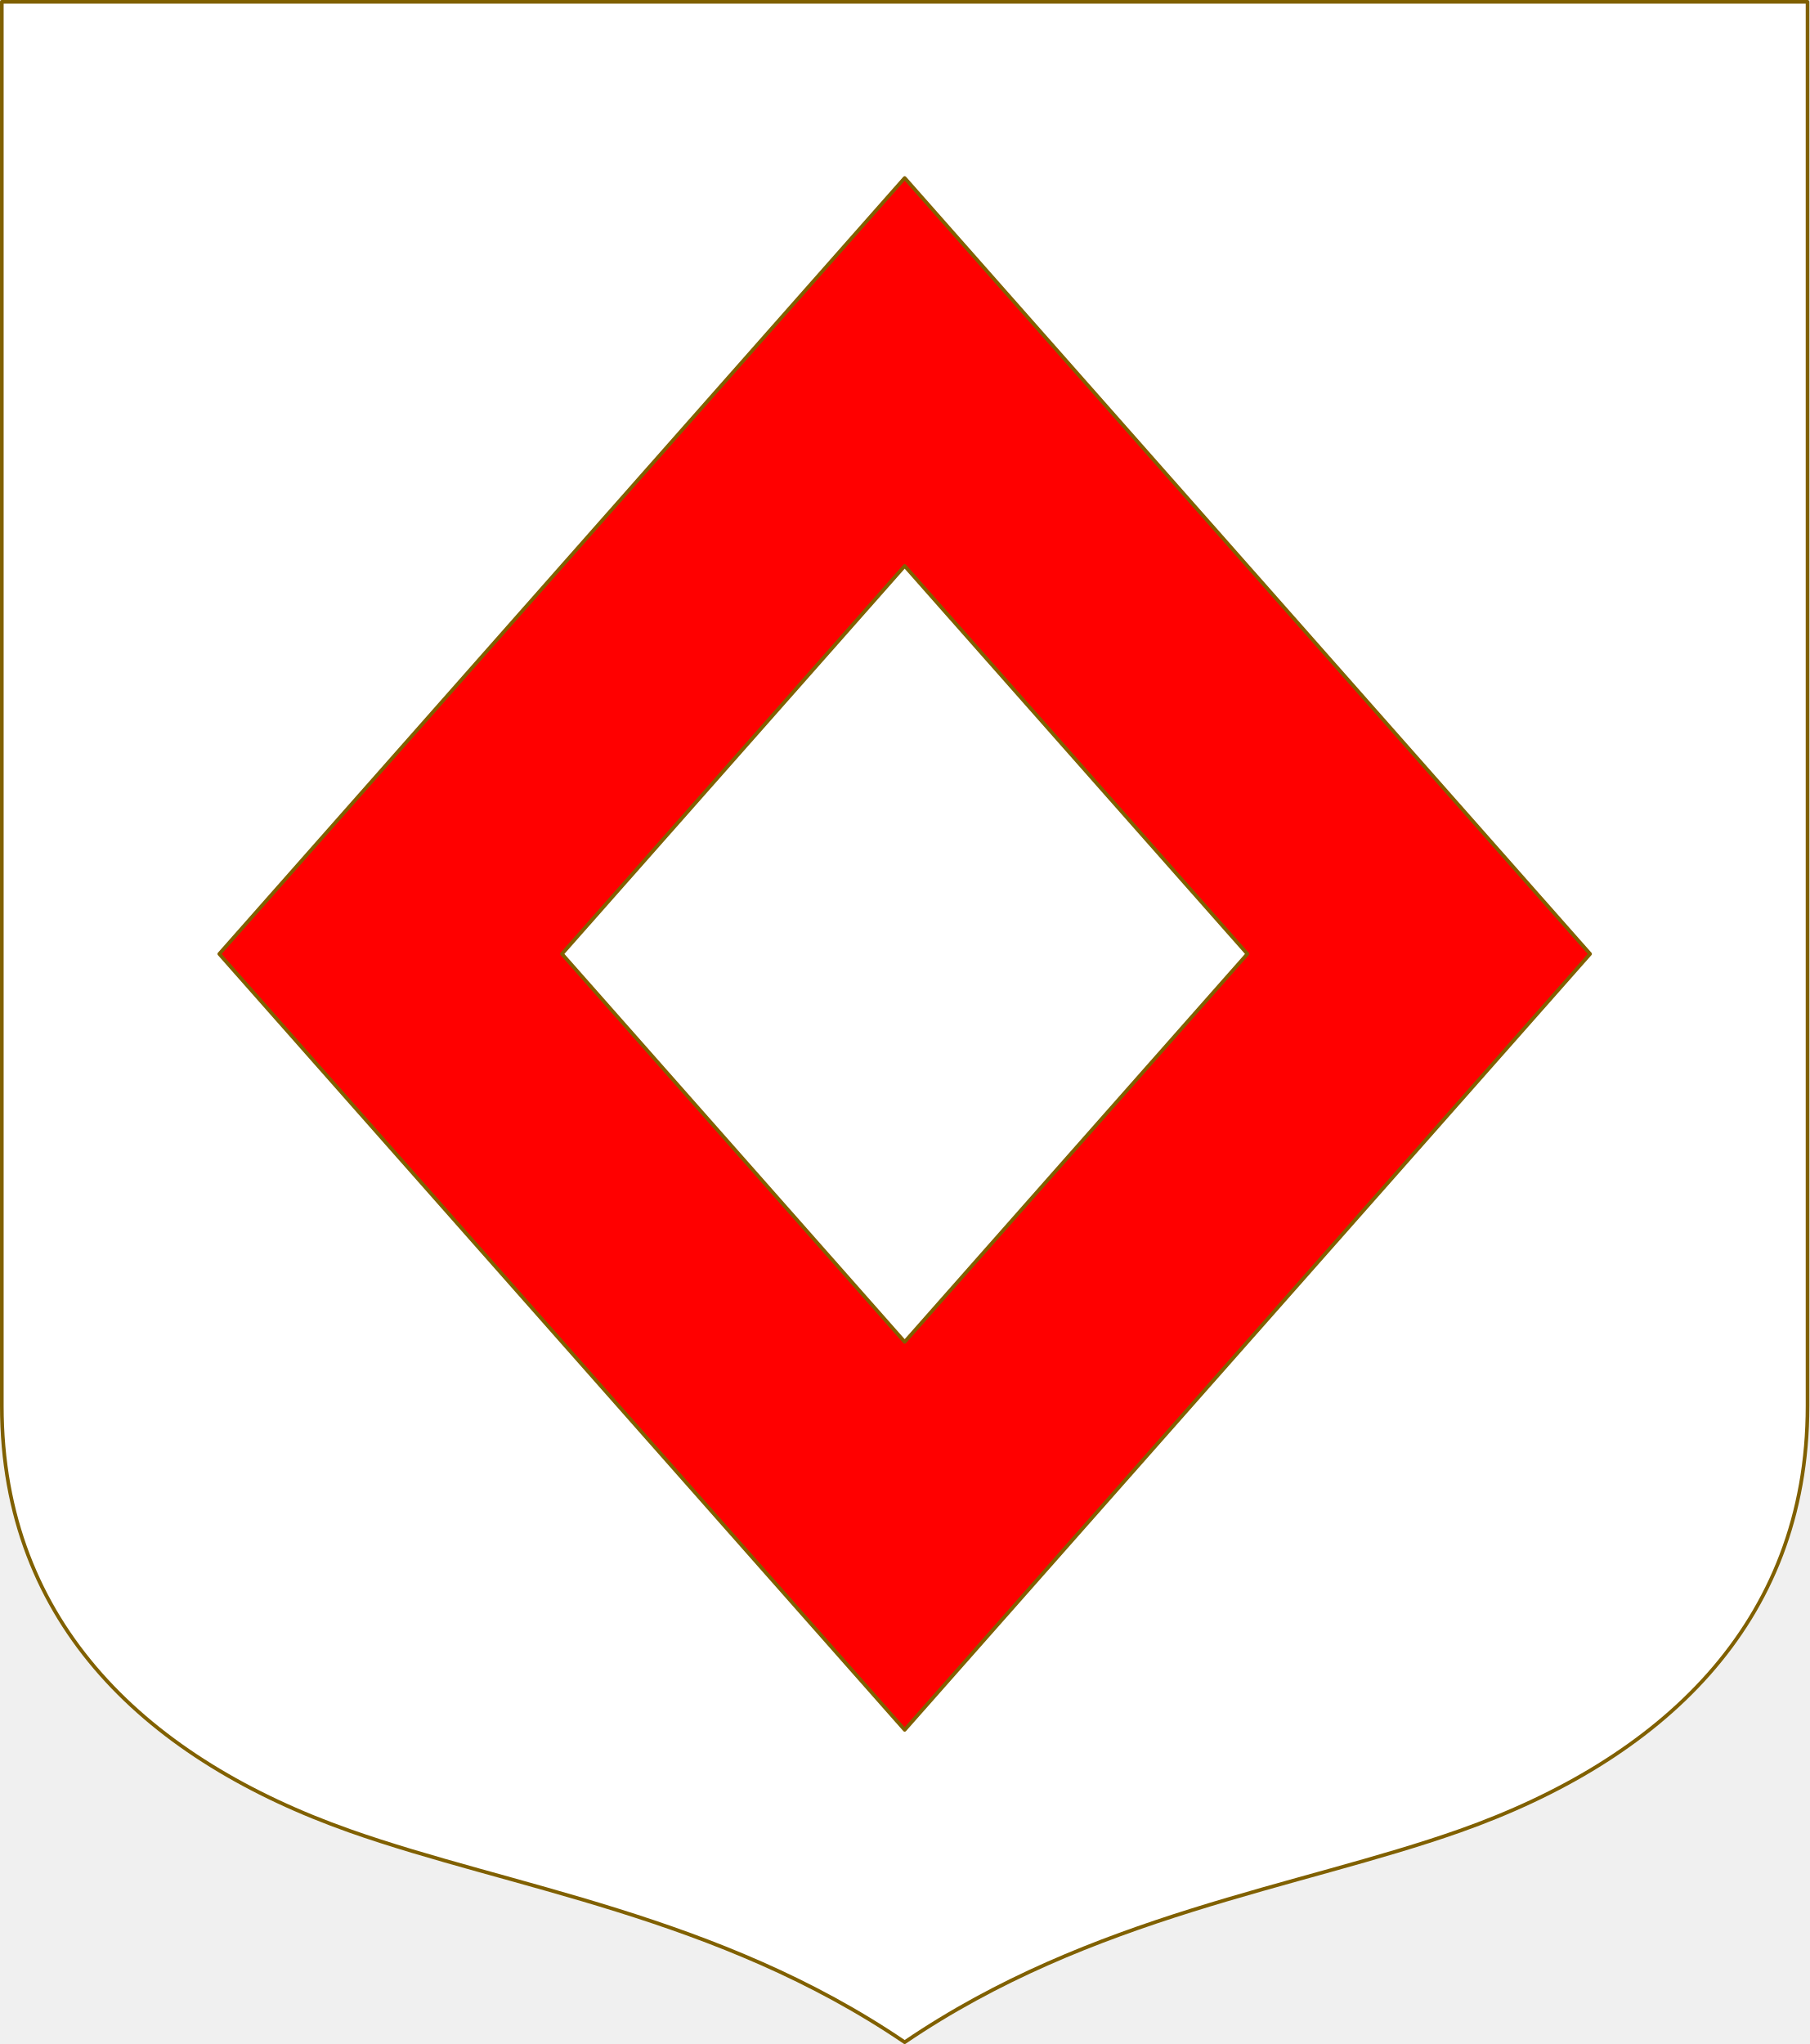
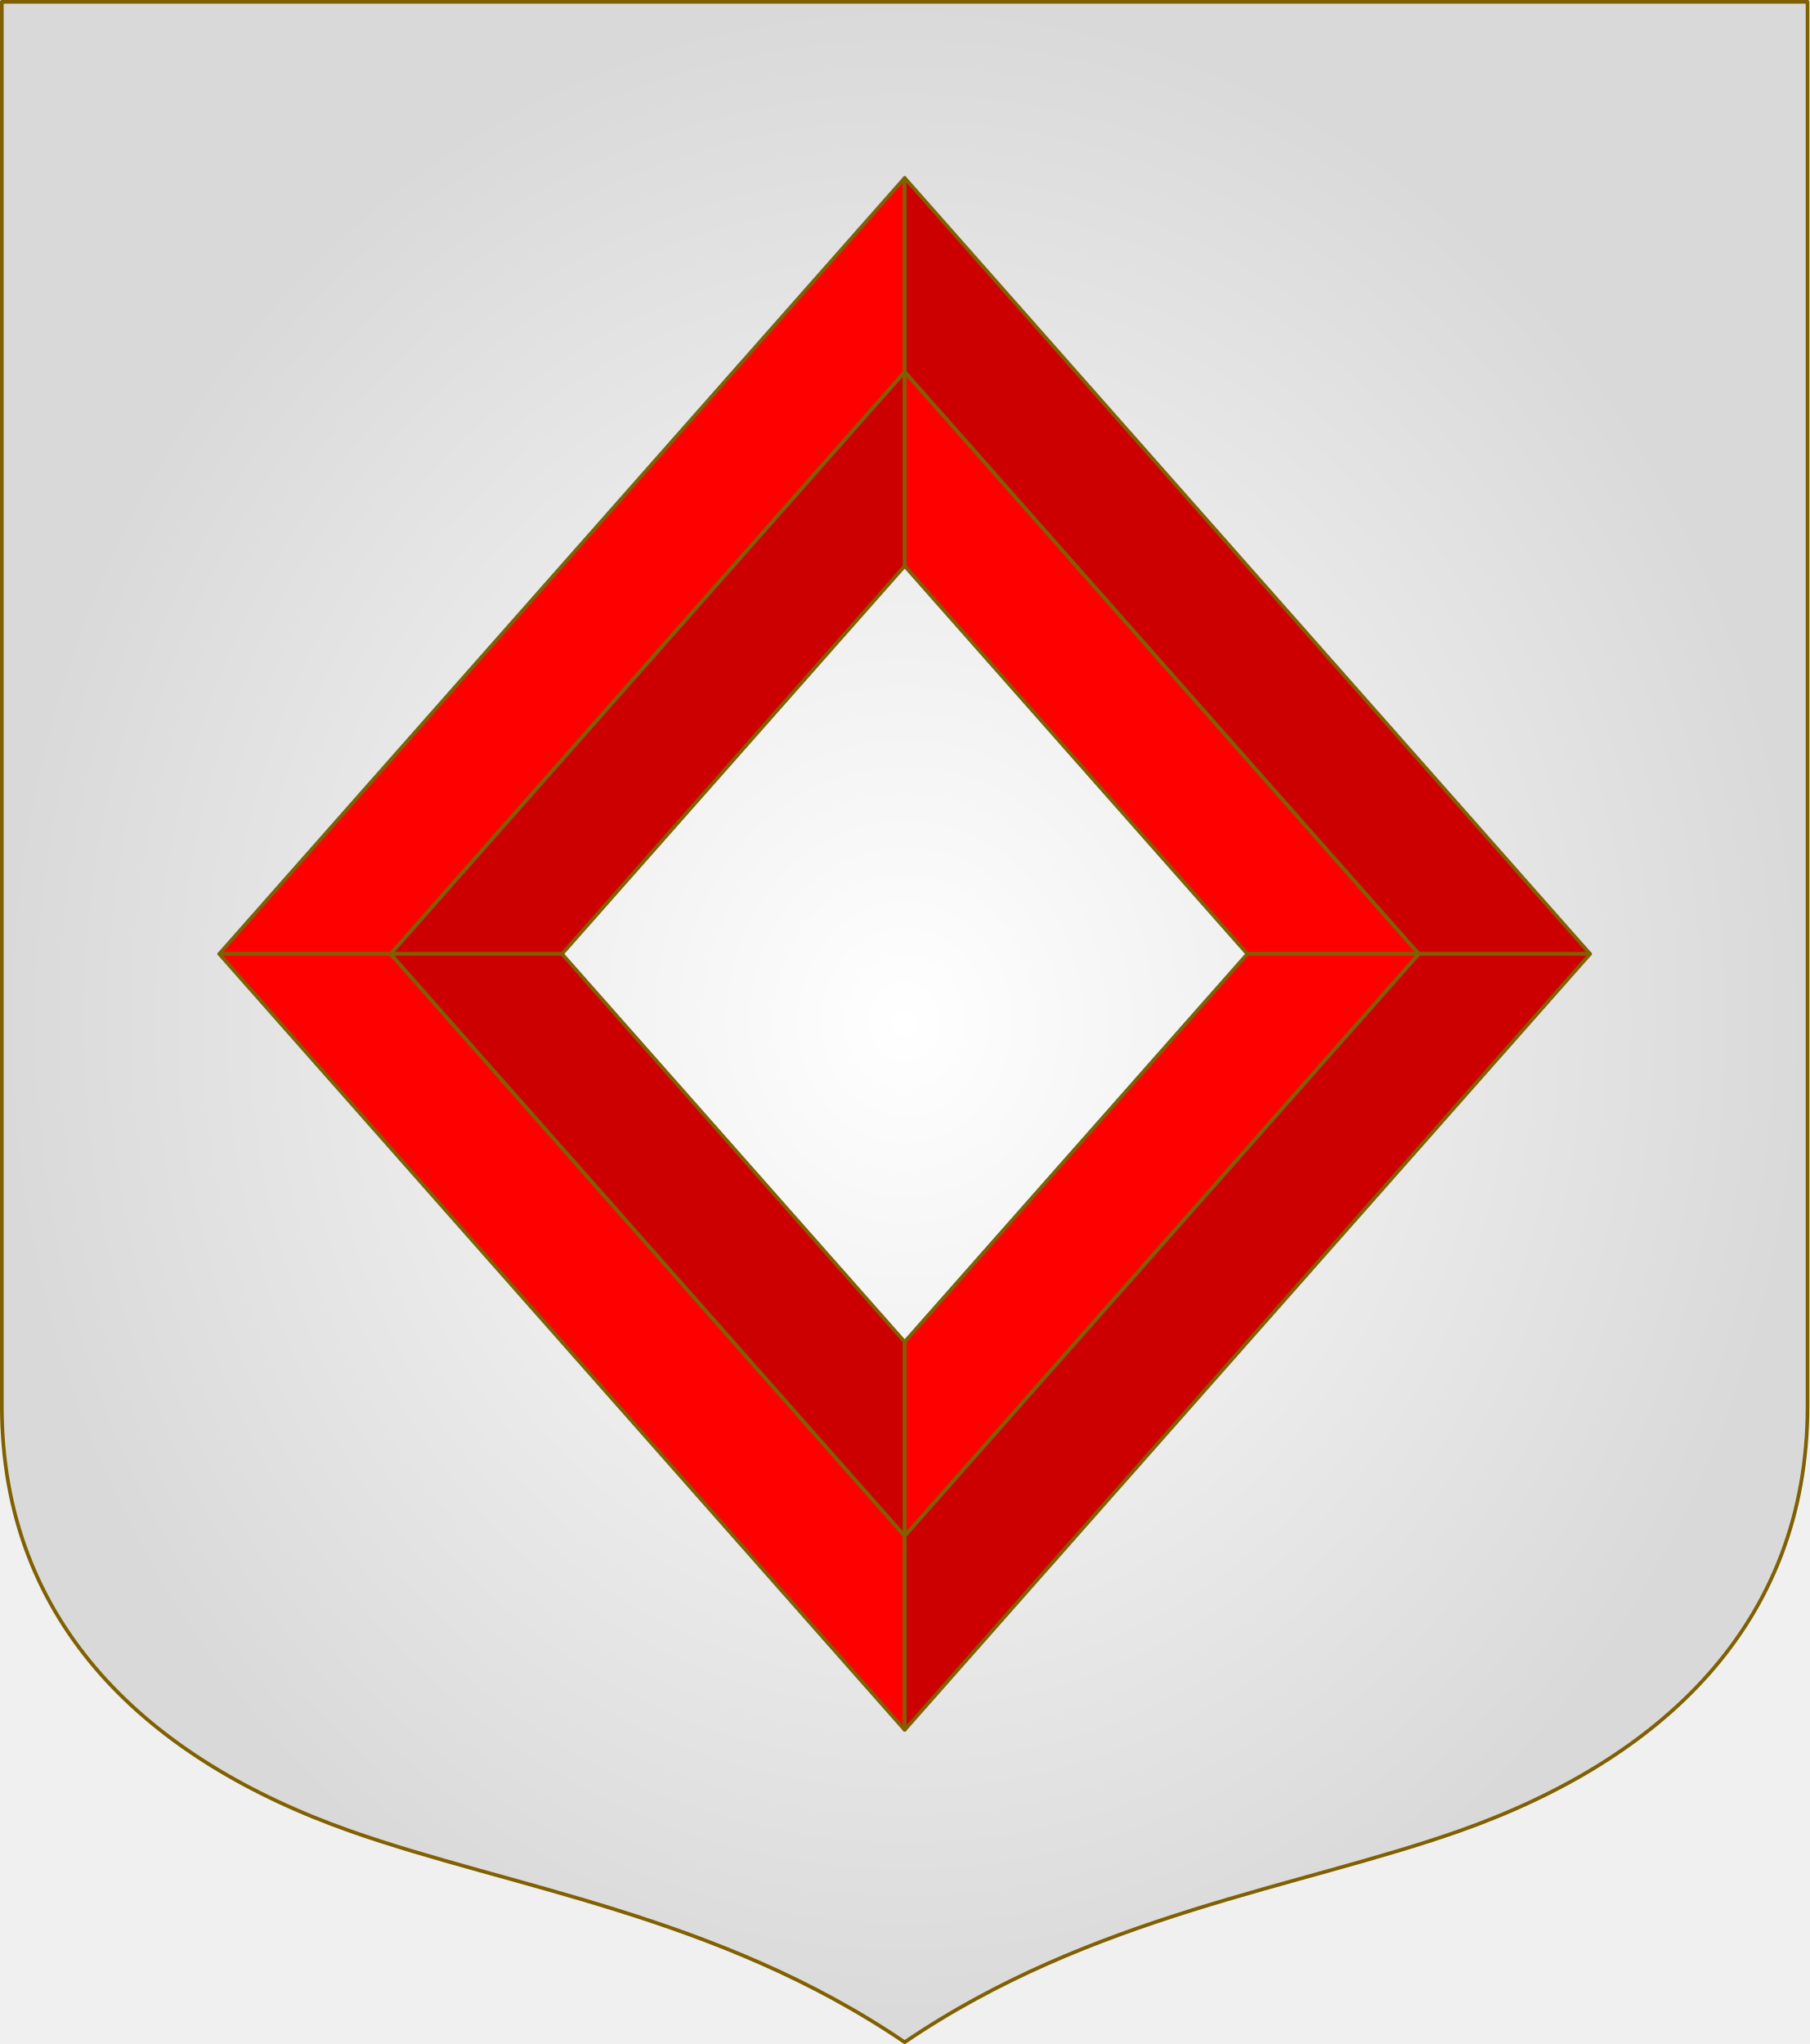
- <svg xmlns="http://www.w3.org/2000/svg" width="498.621" height="563.234" viewBox="0 0 131.927 149.022" version="1.1" id="svg8">
-   <defs id="defs2" />
+ <svg xmlns="http://www.w3.org/2000/svg" xmlns:xlink="http://www.w3.org/1999/xlink" width="498.621" height="563.234" viewBox="0 0 131.927 149.022" version="1.1" id="svg8">
+   <defs id="defs2">
+     <linearGradient id="linearGradient1">
+       <stop style="stop-color:#ffffff;stop-opacity:1;" offset="0" id="stop1" />
+       <stop style="stop-color:#d9d9d9;stop-opacity:1;" offset="1" id="stop2" />
+     </linearGradient>
+     <radialGradient xlink:href="#linearGradient1" id="radialGradient2" cx="247.827" cy="656.593" fx="247.827" fy="656.593" r="65.963" gradientTransform="matrix(1,0,0,1.129582,0,-85.08297)" gradientUnits="userSpaceOnUse" />
+   </defs>
  <g id="layer1" transform="translate(-181.8641,-582.0823)">
-     <path id="path1560" d="m 313.659,582.215 v 102.379 c 0,15.993 -10.795,25.82 -25.36,30.969 -11.742,4.151 -26.848,6.148 -40.471,15.41 -13.623,-9.262 -28.729,-11.259 -40.471,-15.41 -14.565,-5.149 -25.36,-14.976 -25.36,-30.969 V 582.215 Z" style="fill:#ffffff;fill-opacity:1;stroke:#806000;stroke-width:0.265;stroke-linecap:butt;stroke-linejoin:round;stroke-miterlimit:4;stroke-dasharray:none;stroke-opacity:1" />
+     <path id="path1560" d="m 313.659,582.215 v 102.379 c 0,15.993 -10.795,25.82 -25.36,30.969 -11.742,4.151 -26.848,6.148 -40.471,15.41 -13.623,-9.262 -28.729,-11.259 -40.471,-15.41 -14.565,-5.149 -25.36,-14.976 -25.36,-30.969 V 582.215 Z" style="fill:url(#radialGradient2);fill-opacity:1;stroke:#806000;stroke-width:0.265;stroke-linecap:butt;stroke-linejoin:round;stroke-miterlimit:4;stroke-dasharray:none;stroke-opacity:1" />
    <g transform="translate(547.991,8e-5)" id="g1763" />
    <g id="g13346" style="stroke:#806000;stroke-width:0.265;stroke-linecap:round;stroke-linejoin:round;stroke-miterlimit:4;stroke-dasharray:none;stroke-opacity:1" transform="translate(-129.1241,-148.843)" />
-     <path style="fill:#ff0000;stroke:#806000;stroke-width:0.265;stroke-linecap:round;stroke-linejoin:round;stroke-dasharray:none" d="m 297.803,651.63 -49.975,56.572 -49.975,-56.572 49.975,-56.572 z m -49.975,-28.286 -24.988,28.286 24.988,28.286 24.988,-28.286 z" id="path1" />
+     <path style="fill:#ff0000;stroke:#806000;stroke-width:0.265;stroke-linecap:round;stroke-linejoin:round;stroke-dasharray:none" d="m 210.346,651.63 h -12.494 l 49.975,-56.572 v 14.143 z" id="path1" />
+     <path style="fill:#cc0000;stroke:#806000;stroke-width:0.265;stroke-linecap:round;stroke-linejoin:round;stroke-dasharray:none;fill-opacity:1" d="m 222.84,651.63 h -12.494 l 37.481,-42.429 v 14.143 z" id="path2" />
+     <path style="fill:#cc0000;stroke:#806000;stroke-width:0.265;stroke-linecap:round;stroke-linejoin:round;stroke-dasharray:none;fill-opacity:1" d="m 285.309,651.63 h 12.494 l -49.975,-56.572 v 14.143 z" id="path3" />
+     <path style="fill:#ff0000;stroke:#806000;stroke-width:0.265;stroke-linecap:round;stroke-linejoin:round;stroke-dasharray:none" d="m 272.815,651.63 h 12.494 l -37.481,-42.429 v 14.143 z" id="path4" />
+     <path style="fill:#ff0000;stroke:#806000;stroke-width:0.265;stroke-linecap:round;stroke-linejoin:round;stroke-dasharray:none" d="m 210.346,651.63 h -12.494 l 49.975,56.572 v -14.143 z" id="path5" />
+     <path style="fill:#cc0000;stroke:#806000;stroke-width:0.265;stroke-linecap:round;stroke-linejoin:round;stroke-dasharray:none;fill-opacity:1" d="m 222.84,651.63 h -12.494 l 37.481,42.429 v -14.143 z" id="path6" />
+     <path style="fill:#cc0000;stroke:#806000;stroke-width:0.265;stroke-linecap:round;stroke-linejoin:round;stroke-dasharray:none;fill-opacity:1" d="m 285.309,651.63 h 12.494 l -49.975,56.572 v -14.143 z" id="path7" />
+     <path style="fill:#ff0000;stroke:#806000;stroke-width:0.265;stroke-linecap:round;stroke-linejoin:round;stroke-dasharray:none" d="m 272.815,651.63 h 12.494 l -37.481,42.429 v -14.143 z" id="path8" />
  </g>
</svg>
